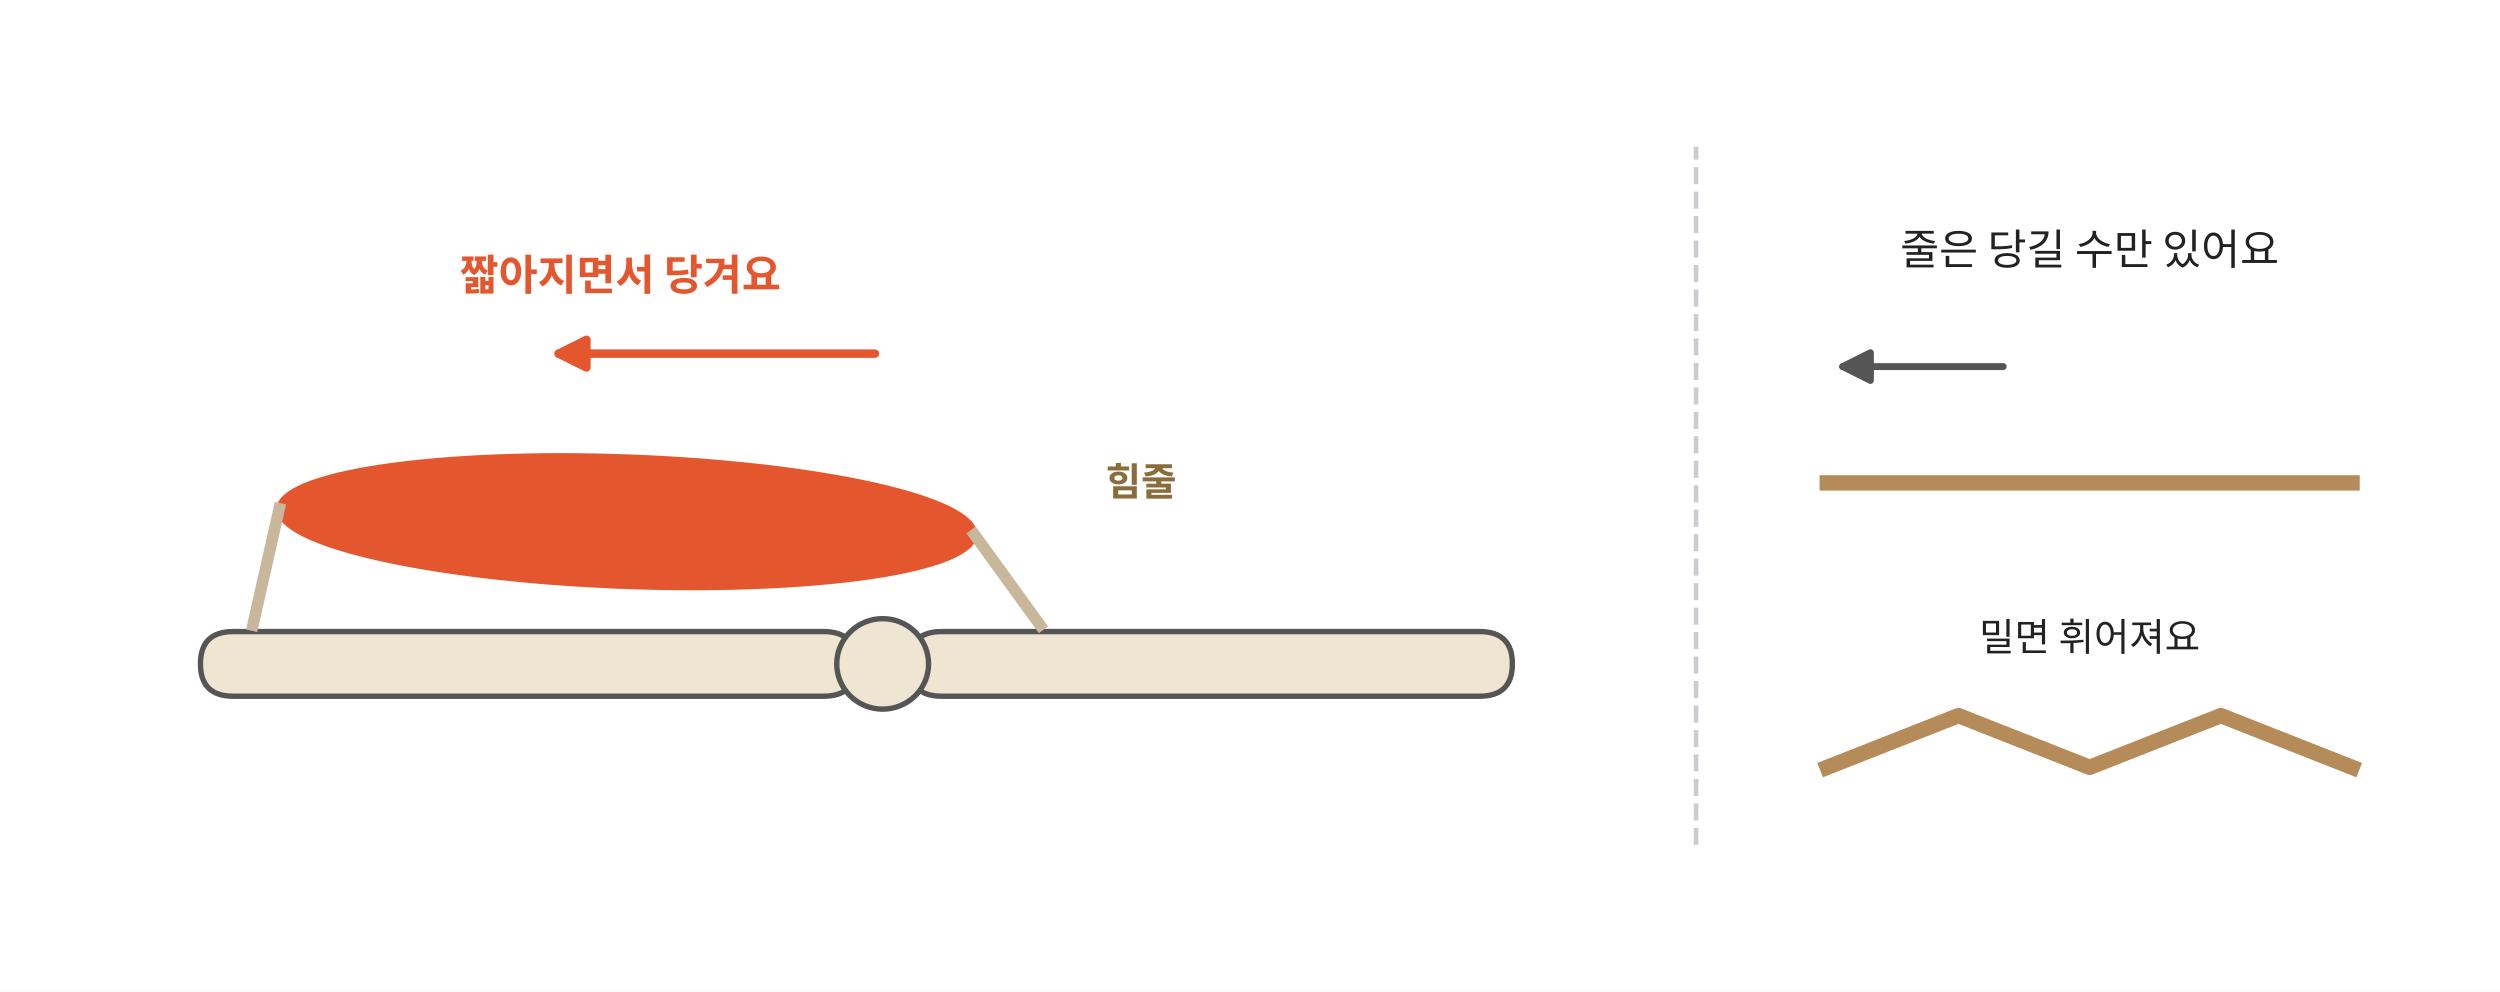
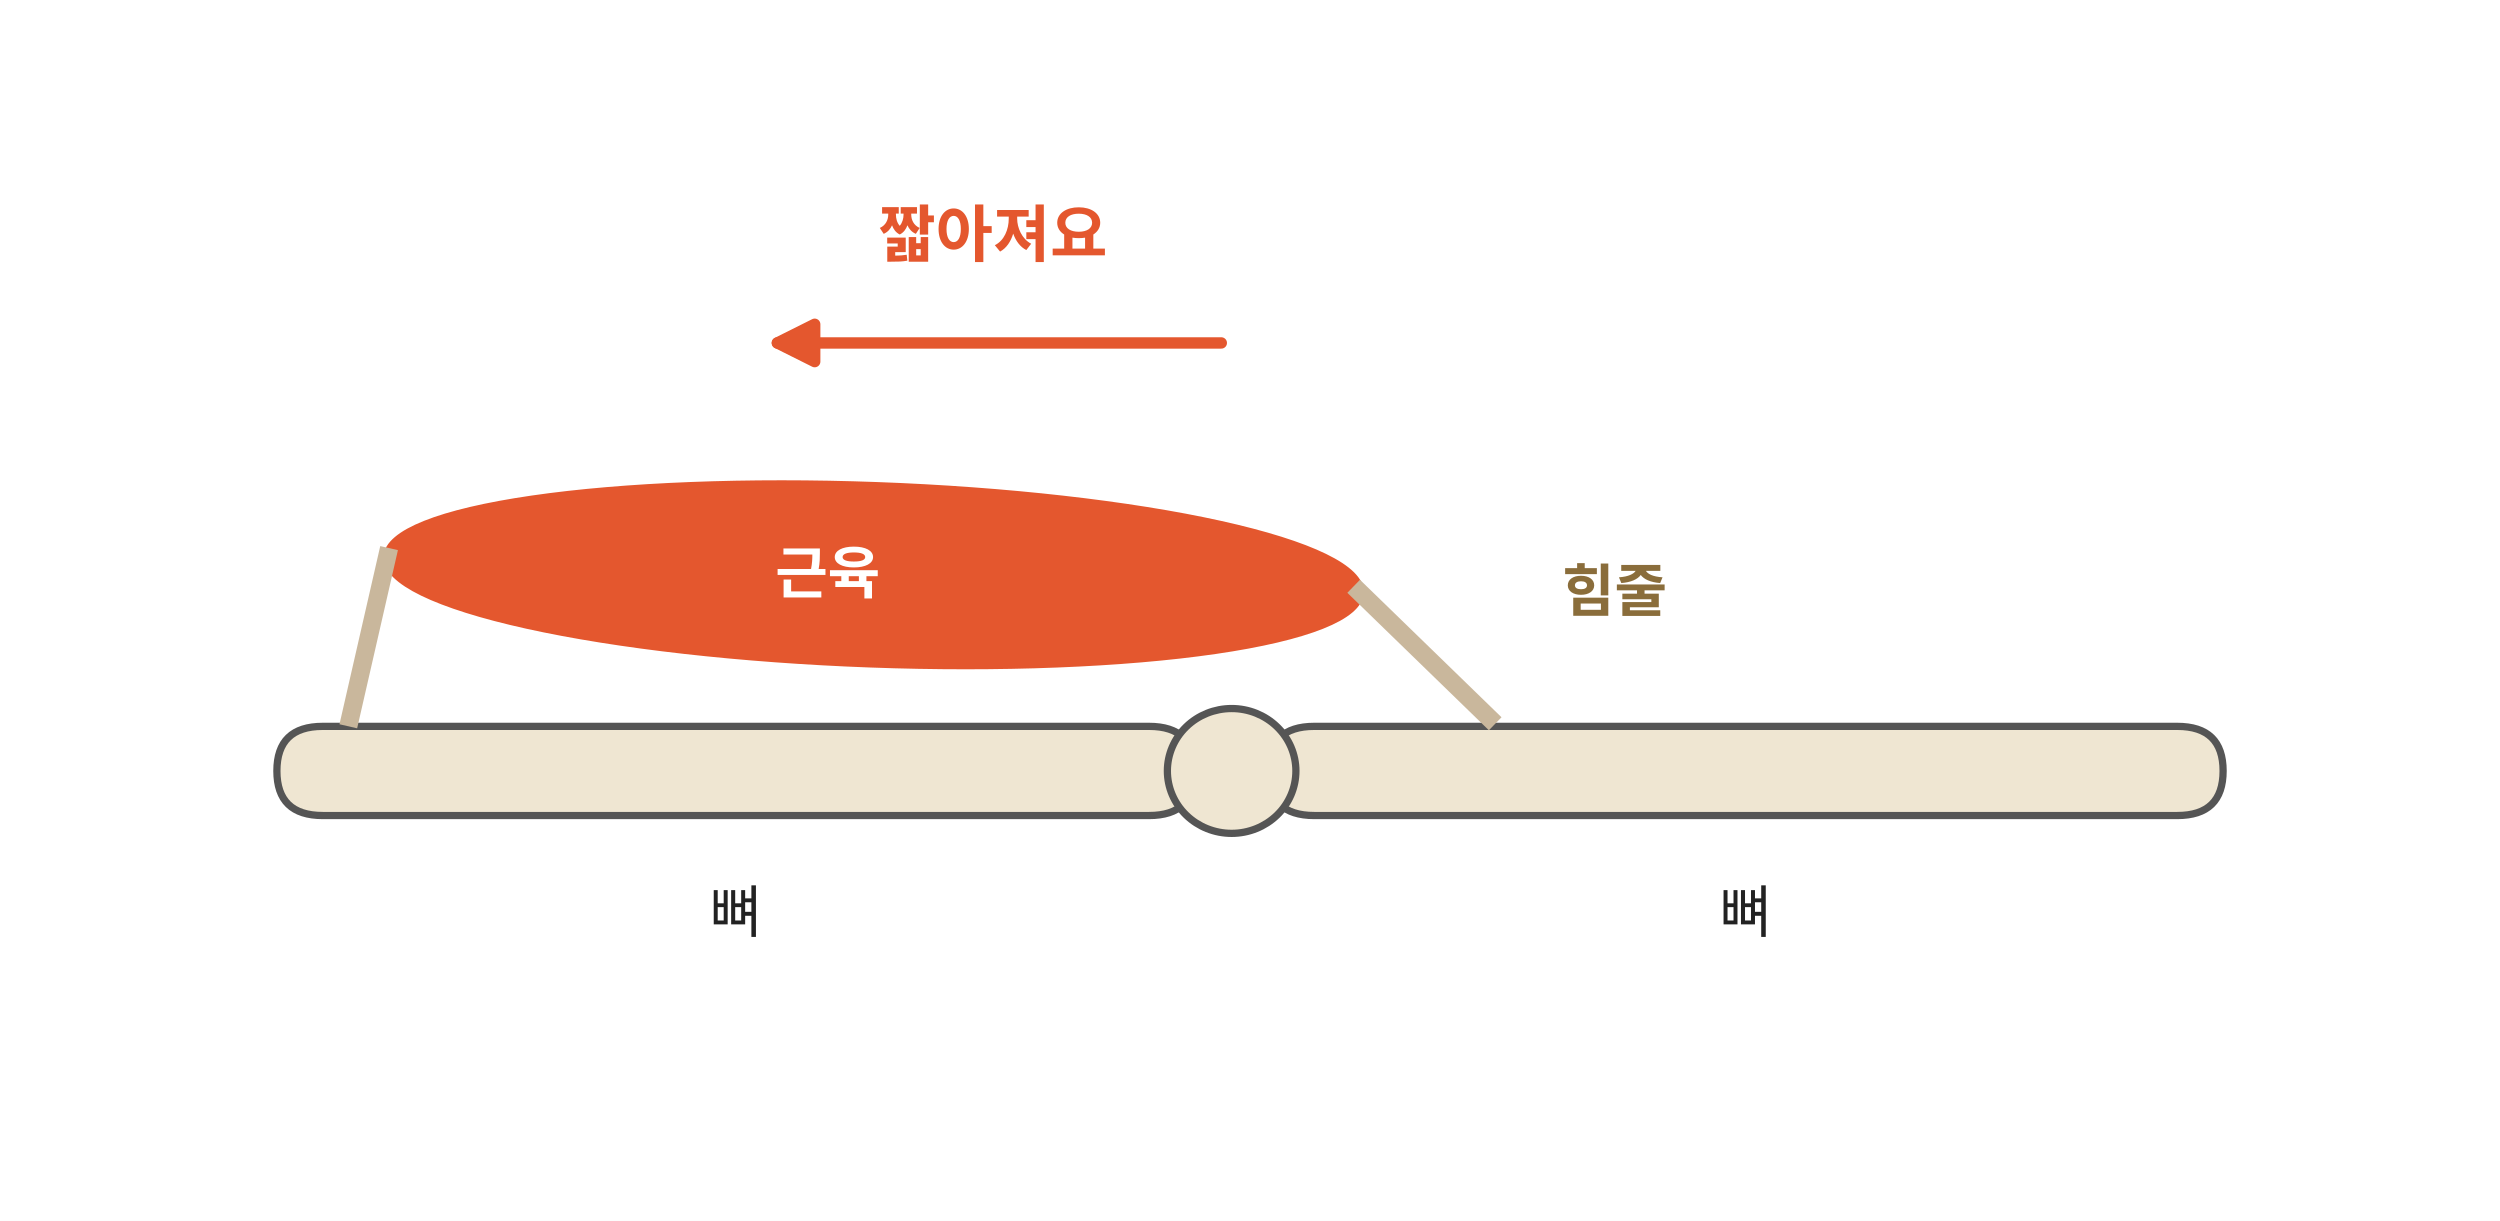
- <svg xmlns="http://www.w3.org/2000/svg" width="649.8pt" height="257.76pt" viewBox="0 0 649.8 257.76" version="1.1">
+ <svg xmlns="http://www.w3.org/2000/svg" width="482.4pt" height="235.584pt" viewBox="0 0 482.4 235.584" version="1.1">
  <defs>
    <style type="text/css">*{stroke-linejoin: round; stroke-linecap: butt}</style>
  </defs>
  <g id="figure_1">
    <g id="patch_1">
-       <path d="M 0 257.76  L 649.8 257.76  L 649.8 0  L 0 0  z " style="fill: #ffffff" />
+       <path d="M 0 235.584  L 482.4 235.584  L 482.4 0  L 0 0  z " style="fill: #ffffff" />
    </g>
    <g id="axes_1">
      <g id="patch_2">
-         <path d="M 60.625 180.96  L 214.075 180.96  Q 222.6 180.96 222.6 172.56  L 222.6 172.56  Q 222.6 164.16 214.075 164.16  L 60.625 164.16  Q 52.1 164.16 52.1 172.56  L 52.1 172.56  Q 52.1 180.96 60.625 180.96  z " clip-path="url(#p5f8f95e48f)" style="fill: #efe6d2; stroke: #555555; stroke-width: 1.4; stroke-linejoin: miter" />
+         <path d="M 62.286 157.365  L 221.714 157.365  Q 230.571 157.365 230.571 148.762  L 230.571 148.762  Q 230.571 140.159 221.714 140.159  L 62.286 140.159  Q 53.429 140.159 53.429 148.762  L 53.429 148.762  Q 53.429 157.365 62.286 157.365  z " clip-path="url(#pf8e6e2290d)" style="fill: #efe6d2; stroke: #555555; stroke-width: 1.4; stroke-linejoin: miter" />
      </g>
      <g id="patch_3">
-         <path d="M 244.765 180.96  L 384.575 180.96  Q 393.1 180.96 393.1 172.56  L 393.1 172.56  Q 393.1 164.16 384.575 164.16  L 244.765 164.16  Q 236.24 164.16 236.24 172.56  L 236.24 172.56  Q 236.24 180.96 244.765 180.96  z " clip-path="url(#p5f8f95e48f)" style="fill: #efe6d2; stroke: #555555; stroke-width: 1.4; stroke-linejoin: miter" />
+         <path d="M 253.6 157.365  L 420.114 157.365  Q 428.971 157.365 428.971 148.762  L 428.971 148.762  Q 428.971 140.159 420.114 140.159  L 253.6 140.159  Q 244.743 140.159 244.743 148.762  L 244.743 148.762  Q 244.743 157.365 253.6 157.365  z " clip-path="url(#pf8e6e2290d)" style="fill: #efe6d2; stroke: #555555; stroke-width: 1.4; stroke-linejoin: miter" />
      </g>
      <g id="patch_4">
-         <path d="M 229.42 184.32  C 232.585 184.32 235.621 183.081 237.859 180.876  C 240.097 178.67 241.355 175.679 241.355 172.56  C 241.355 169.441 240.097 166.45 237.859 164.244  C 235.621 162.039 232.585 160.8 229.42 160.8  C 226.255 160.8 223.219 162.039 220.981 164.244  C 218.743 166.45 217.485 169.441 217.485 172.56  C 217.485 175.679 218.743 178.67 220.981 180.876  C 223.219 183.081 226.255 184.32 229.42 184.32  z " clip-path="url(#p5f8f95e48f)" style="fill: #efe6d2; stroke: #555555; stroke-width: 1.4; stroke-linejoin: miter" />
+         <path d="M 237.657 160.806  C 240.946 160.806 244.1 159.537 246.425 157.278  C 248.751 155.02 250.057 151.956 250.057 148.762  C 250.057 145.568 248.751 142.504 246.425 140.246  C 244.1 137.987 240.946 136.718 237.657 136.718  C 234.369 136.718 231.214 137.987 228.889 140.246  C 226.564 142.504 225.257 145.568 225.257 148.762  C 225.257 151.956 226.564 155.02 228.889 157.278  C 231.214 159.537 234.369 160.806 237.657 160.806  z " clip-path="url(#pf8e6e2290d)" style="fill: #efe6d2; stroke: #555555; stroke-width: 1.4; stroke-linejoin: miter" />
      </g>
      <g id="patch_5">
-         <path d="M 162.282 152.388  C 186.247 153.279 209.302 152.365 226.368 149.847  C 243.435 147.329 253.119 143.412 253.29 138.96  C 253.461 134.508 244.103 129.883 227.277 126.105  C 210.452 122.327 187.533 119.703 163.568 118.812  C 139.603 117.921 116.548 118.835 99.482 121.353  C 82.415 123.871 72.731 127.788 72.56 132.24  C 72.389 136.692 81.747 141.317 98.573 145.095  C 115.398 148.873 138.317 151.497 162.282 152.388  z " clip-path="url(#p5f8f95e48f)" style="fill: #e4572e; stroke: #e4572e; stroke-width: 1.4; stroke-linejoin: miter" />
+         <path d="M 167.903 128.103  C 192.802 129.016 216.755 128.079 234.486 125.501  C 252.218 122.922 262.28 118.911 262.457 114.351  C 262.634 109.791 252.912 105.055 235.431 101.186  C 217.95 97.316 194.138 94.629 169.239 93.717  C 144.341 92.804 120.388 93.74 102.657 96.319  C 84.925 98.898 74.863 102.909 74.686 107.469  C 74.509 112.028 84.231 116.765 101.712 120.634  C 119.193 124.504 143.005 127.19 167.903 128.103  z " clip-path="url(#pf8e6e2290d)" style="fill: #e4572e; stroke: #e4572e; stroke-width: 1.4; stroke-linejoin: miter" />
      </g>
      <g id="patch_6">
-         <path d="M 227.42 91.92  Q 185.091 91.92 145.222 91.92  " clip-path="url(#p5f8f95e48f)" style="fill: none; stroke: #e4572e; stroke-width: 2.2; stroke-linecap: round" />
-         <path d="M 152.422 95.52  L 145.222 91.92  L 152.422 88.32  z " clip-path="url(#p5f8f95e48f)" style="fill: #e4572e; stroke: #e4572e; stroke-width: 2.2; stroke-linecap: round" />
-       </g>
-       <g id="patch_7">
-         <path d="M 520.678 95.28  Q 498.81 95.28 478.954 95.28  " clip-path="url(#p5f8f95e48f)" style="fill: none; stroke: #555555; stroke-width: 1.8; stroke-linecap: round" />
-         <path d="M 486.154 98.88  L 478.954 95.28  L 486.154 91.68  z " clip-path="url(#p5f8f95e48f)" style="fill: #555555; stroke: #555555; stroke-width: 1.8; stroke-linecap: round" />
+         <path d="M 235.658 66.175  Q 191.6 66.175 150.002 66.175  " clip-path="url(#pf8e6e2290d)" style="fill: none; stroke: #e4572e; stroke-width: 2.2; stroke-linecap: round" />
+         <path d="M 157.202 69.775  L 150.002 66.175  L 157.202 62.575  z " clip-path="url(#pf8e6e2290d)" style="fill: #e4572e; stroke: #e4572e; stroke-width: 2.2; stroke-linecap: round" />
      </g>
      <g id="line2d_1">
-         <path d="M 253.29 138.96  L 270.34 162.48  " clip-path="url(#p5f8f95e48f)" style="fill: none; stroke: #c9b79c; stroke-width: 3; stroke-linecap: square" />
+         <path d="M 262.457 114.351  L 287.257 138.439  " clip-path="url(#pf8e6e2290d)" style="fill: none; stroke: #c9b79c; stroke-width: 3.5; stroke-linecap: square" />
      </g>
      <g id="line2d_2">
-         <path d="M 72.56 132.24  L 65.74 162.48  " clip-path="url(#p5f8f95e48f)" style="fill: none; stroke: #c9b79c; stroke-width: 3; stroke-linecap: square" />
-       </g>
-       <g id="line2d_3">
-         <path d="M 440.84 219.6  L 440.84 38.16  " clip-path="url(#p5f8f95e48f)" style="fill: none; stroke-dasharray: 4.44,1.92; stroke-dashoffset: 0; stroke: #c9ccd1; stroke-width: 1.2" />
-       </g>
-       <g id="line2d_4">
-         <path d="M 474.94 125.52  L 611.34 125.52  " clip-path="url(#p5f8f95e48f)" style="fill: none; stroke: #b58b5a; stroke-width: 4; stroke-linecap: square" />
-       </g>
-       <g id="line2d_5">
-         <path d="M 474.94 199.44  L 509.04 186  L 543.14 199.44  L 577.24 186  L 611.34 199.44  " clip-path="url(#p5f8f95e48f)" style="fill: none; stroke: #b58b5a; stroke-width: 4; stroke-linecap: square" />
+         <path d="M 74.686 107.469  L 67.6 138.439  " clip-path="url(#pf8e6e2290d)" style="fill: none; stroke: #c9b79c; stroke-width: 3.5; stroke-linecap: square" />
      </g>
      <g id="text_1">
-         <text style="fill: #e4572e; font: 700 11px 'Apple SD Gothic Neo', 'Noto Sans KR', 'Malgun Gothic', 'DejaVu Sans', 'Bitstream Vera Sans', 'Computer Modern Sans Serif', 'Lucida Grande', 'Verdana', 'Geneva', 'Lucid', 'Arial', 'Helvetica', 'Avant Garde', sans-serif; text-anchor: middle" x="161.22" y="75.402" transform="rotate(-0 161.22 75.40203)">짧아지면서 당겨요</text>
+         <text style="fill: #e4572e; font: 700 12px 'Apple SD Gothic Neo', 'Noto Sans KR', 'Malgun Gothic', 'DejaVu Sans', 'Bitstream Vera Sans', 'Computer Modern Sans Serif', 'Lucida Grande', 'Verdana', 'Geneva', 'Lucid', 'Arial', 'Helvetica', 'Avant Garde', sans-serif; text-anchor: middle" x="191.6" y="49.502" transform="rotate(-0 191.6 49.50195)">짧아져요</text>
      </g>
      <g id="text_2">
-         <text style="fill: #8a6d3b; font: 700 10px 'Apple SD Gothic Neo', 'Noto Sans KR', 'Malgun Gothic', 'DejaVu Sans', 'Bitstream Vera Sans', 'Computer Modern Sans Serif', 'Lucida Grande', 'Verdana', 'Geneva', 'Lucid', 'Arial', 'Helvetica', 'Avant Garde', sans-serif; text-anchor: start" x="287.39" y="128.786" transform="rotate(-0 287.39 128.7856)">힘줄</text>
+         <text style="fill: #ffffff; font: 700 11px 'Apple SD Gothic Neo', 'Noto Sans KR', 'Malgun Gothic', 'DejaVu Sans', 'Bitstream Vera Sans', 'Computer Modern Sans Serif', 'Lucida Grande', 'Verdana', 'Geneva', 'Lucid', 'Arial', 'Helvetica', 'Avant Garde', sans-serif; text-anchor: middle" x="159.714" y="114.496" transform="rotate(-0 159.7143 114.496)">근육</text>
      </g>
      <g id="text_3">
-         <text style="fill: #222222; font: 11px 'Apple SD Gothic Neo', 'Noto Sans KR', 'Malgun Gothic', 'DejaVu Sans', 'Bitstream Vera Sans', 'Computer Modern Sans Serif', 'Lucida Grande', 'Verdana', 'Geneva', 'Lucid', 'Arial', 'Helvetica', 'Avant Garde', sans-serif; text-anchor: middle" x="543.14" y="68.759" transform="rotate(-0 543.14 68.75938)">줄은 당길 수만 있어요</text>
+         <text style="fill: #8a6d3b; font: 700 11px 'Apple SD Gothic Neo', 'Noto Sans KR', 'Malgun Gothic', 'DejaVu Sans', 'Bitstream Vera Sans', 'Computer Modern Sans Serif', 'Lucida Grande', 'Verdana', 'Geneva', 'Lucid', 'Arial', 'Helvetica', 'Avant Garde', sans-serif; text-anchor: start" x="301.429" y="117.943" transform="rotate(-0 301.4286 117.9431)">힘줄</text>
      </g>
      <g id="text_4">
-         <text style="fill: #222222; font: 10px 'Apple SD Gothic Neo', 'Noto Sans KR', 'Malgun Gothic', 'DejaVu Sans', 'Bitstream Vera Sans', 'Computer Modern Sans Serif', 'Lucida Grande', 'Verdana', 'Geneva', 'Lucid', 'Arial', 'Helvetica', 'Avant Garde', sans-serif; text-anchor: middle" x="543.14" y="169.151" transform="rotate(-0 543.14 169.1509)">밀면 휘어져요</text>
+         <text style="fill: #222222; font: 11px 'Apple SD Gothic Neo', 'Noto Sans KR', 'Malgun Gothic', 'DejaVu Sans', 'Bitstream Vera Sans', 'Computer Modern Sans Serif', 'Lucida Grande', 'Verdana', 'Geneva', 'Lucid', 'Arial', 'Helvetica', 'Avant Garde', sans-serif; text-anchor: middle" x="142" y="179.933" transform="rotate(-0 142 179.9328)">뼈</text>
+       </g>
+       <g id="text_5">
+         <text style="fill: #222222; font: 11px 'Apple SD Gothic Neo', 'Noto Sans KR', 'Malgun Gothic', 'DejaVu Sans', 'Bitstream Vera Sans', 'Computer Modern Sans Serif', 'Lucida Grande', 'Verdana', 'Geneva', 'Lucid', 'Arial', 'Helvetica', 'Avant Garde', sans-serif; text-anchor: middle" x="336.857" y="179.933" transform="rotate(-0 336.8571 179.9328)">뼈</text>
      </g>
    </g>
  </g>
  <defs>
-     <clipPath id="p5f8f95e48f">
-       <rect x="18" y="18" width="613.8" height="221.76" />
+     <clipPath id="pf8e6e2290d">
+       <rect x="18" y="18" width="446.4" height="199.584" />
    </clipPath>
  </defs>
</svg>
